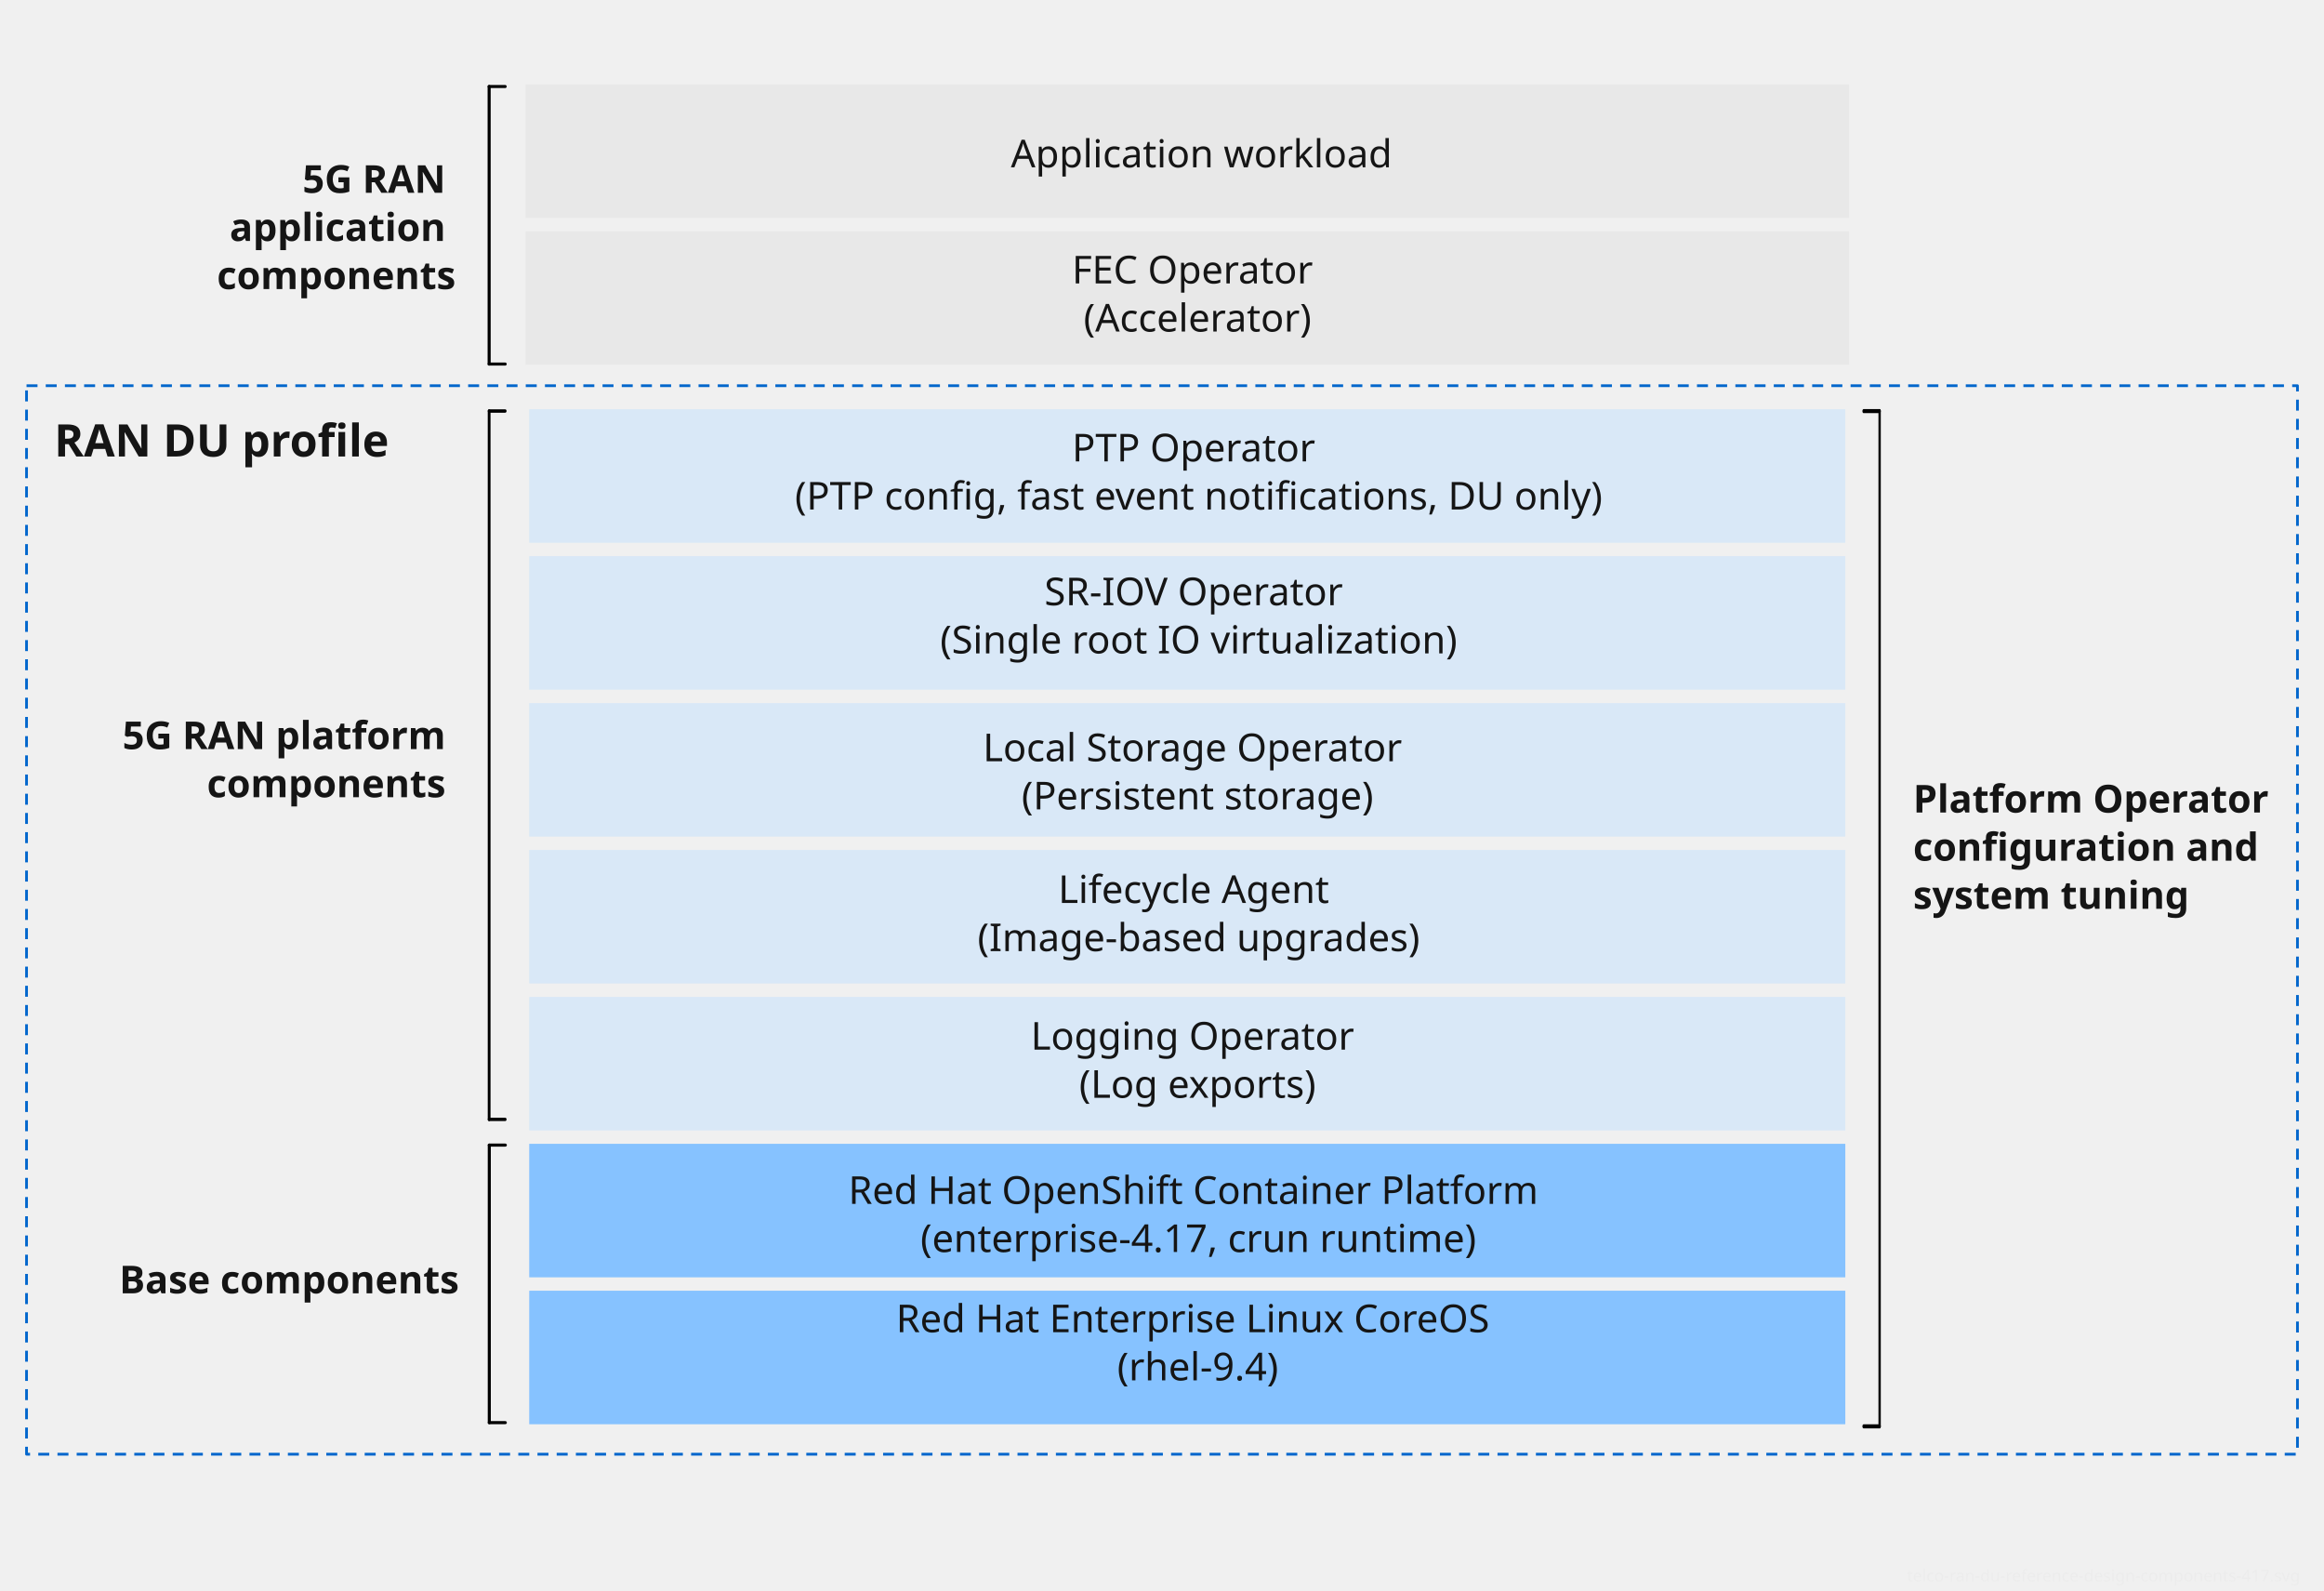
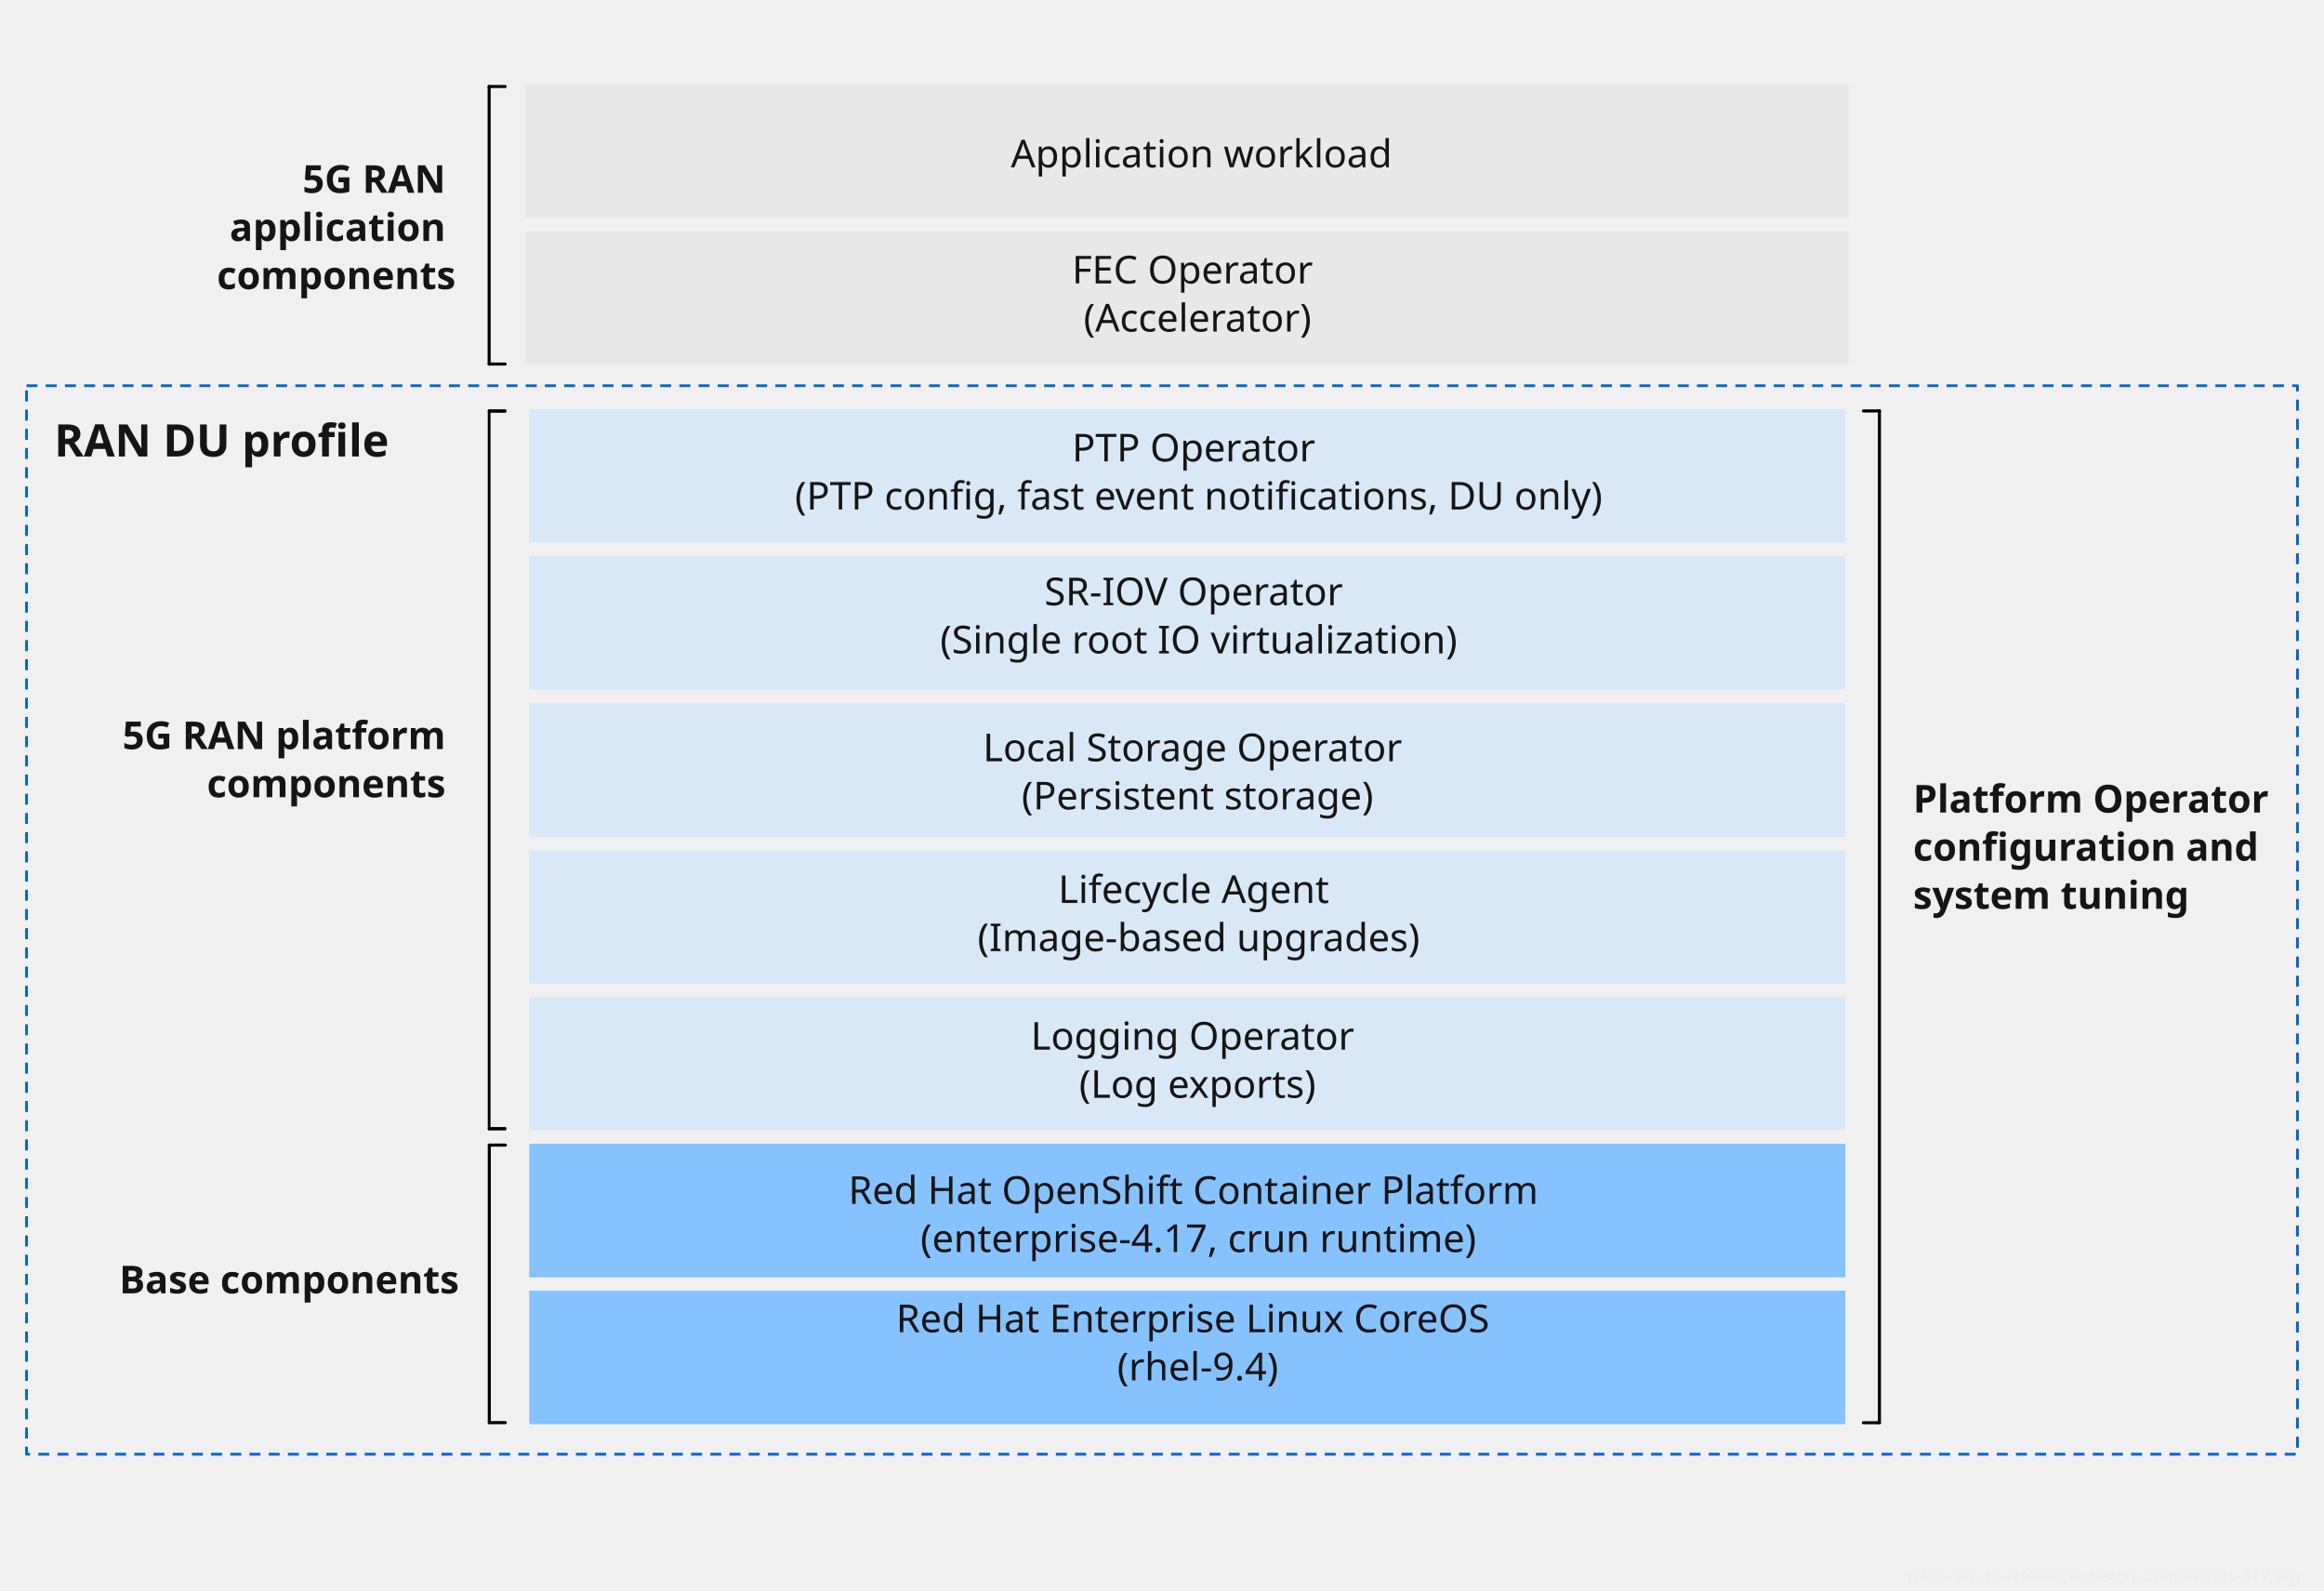
<svg xmlns="http://www.w3.org/2000/svg" id="b14b5af0-6a87-4b4f-9845-b7243b360c48" data-name="artwork" width="760" height="520.107" viewBox="0 0 760 520.107" version="1.1">
  <defs id="defs1">
    <style id="style1">
      .b0bef269-1796-4615-99cb-4783202cfa9a {
        fill: #e8e8e8;
      }

      .a01e20e4-a59a-4f3c-83b3-5080b0562f4b, .ae27f5c3-6d80-4894-a05b-b68f39abd414, .afe146c6-7fa3-4b73-b850-4475002cdc9e, .b44593f7-16b6-4a93-80ed-81740c41cf91, .ea2ef0de-9ef9-4eb0-a179-e665eff7a374 {
        fill: none;
      }

      .ea2ef0de-9ef9-4eb0-a179-e665eff7a374 {
        stroke: #151515;
      }

      .ae27f5c3-6d80-4894-a05b-b68f39abd414, .afe146c6-7fa3-4b73-b850-4475002cdc9e, .b44593f7-16b6-4a93-80ed-81740c41cf91, .ea2ef0de-9ef9-4eb0-a179-e665eff7a374, .f73825bf-3332-4c0a-a917-a7d8dbd47ac2 {
        stroke-linecap: round;
        stroke-linejoin: round;
      }

      .a2441b4c-b54d-410c-b6ec-6c7920ff3000, .a492a650-cffe-4fd7-b939-c6f739afa894, .a5c49360-24a3-4aa2-ba54-9d0e7e863a85, .abfb7cef-2e20-4d93-8c7a-2a7aabad64fb {
        fill: #151515;
      }

      .a2441b4c-b54d-410c-b6ec-6c7920ff3000, .abfb7cef-2e20-4d93-8c7a-2a7aabad64fb {
        font-size: 11px;
      }

      .abfb7cef-2e20-4d93-8c7a-2a7aabad64fb {
        font-family: RedHatText-Medium, Red Hat Text;
        font-weight: 500;
      }

      .eb63c775-8059-44bd-859b-622049a8dda7, .f73825bf-3332-4c0a-a917-a7d8dbd47ac2 {
        fill: #fff;
      }

      .f73825bf-3332-4c0a-a917-a7d8dbd47ac2 {
        stroke: #5b5b5b;
        stroke-width: 1.5px;
      }

      .fb392db5-7c11-447b-a3e6-0775b404aa51 {
        fill: #06c;
      }

      .a2441b4c-b54d-410c-b6ec-6c7920ff3000, .a492a650-cffe-4fd7-b939-c6f739afa894 {
        font-family: RedHatText-Bold, Red Hat Text;
        font-weight: 700;
      }

      .f322d169-ab70-482b-8bf2-420ab8810c7b {
        fill: #d9e8f7;
      }

      .a492a650-cffe-4fd7-b939-c6f739afa894 {
        font-size: 14px;
      }

      .bb95f4be-8802-47bc-9375-6f68782879ff, .e5468b94-b364-4318-a498-0a2edc1a8cd8 {
        fill: #f3f3f3;
      }

      .ae27f5c3-6d80-4894-a05b-b68f39abd414, .afe146c6-7fa3-4b73-b850-4475002cdc9e, .b44593f7-16b6-4a93-80ed-81740c41cf91 {
        stroke: #06c;
      }

      .ae27f5c3-6d80-4894-a05b-b68f39abd414 {
        stroke-dasharray: 3.003 3.003;
      }

      .b44593f7-16b6-4a93-80ed-81740c41cf91 {
        stroke-dasharray: 3.018 3.018;
      }

      .bb95f4be-8802-47bc-9375-6f68782879ff {
        font-size: 10px;
        font-family: RedHatText-Regular, Red Hat Text;
      }
    </style>
  </defs>
  <path style="fill:#5e40be;fill-opacity:1;stroke-width:1.897;stroke-dasharray:none" d="" id="path107" />
  <path style="fill:#5e40be;fill-opacity:1;stroke-width:1.897;stroke-dasharray:none" d="" id="path108" />
  <text xml:space="preserve" style="font-size:11px;font-family:Sans;-inkscape-font-specification:'Sans, ';fill:#5e40be;stroke-width:1.897" x="623.638" y="517.022" id="text1">
    <tspan id="tspan1" x="623.638" y="517.022" style="font-style:normal;font-variant:normal;font-weight:normal;font-stretch:normal;font-size:5.333px;font-family:Sans;-inkscape-font-specification:'Sans, Normal';font-variant-ligatures:normal;font-variant-caps:normal;font-variant-numeric:normal;font-variant-east-asian:normal;fill:#ececec">telco-ran-du-reference-design-components-417.svg</tspan>
  </text>
  <g id="g71" transform="matrix(1.048941,0,0,1.048949,-19.93353,-25.99962)" style="stroke-width:0.953">
    <rect class="af67ffe0-9bdd-43a0-a61a-e978d6728d75" x="183.997" y="152.338" width="410.309" height="41.616" id="rect49-3" style="fill:#d9e8f7;stroke-width:0.953" />
    <rect class="af67ffe0-9bdd-43a0-a61a-e978d6728d75" x="183.997" y="198.126" width="410.309" height="41.616" id="rect49-3-3" style="fill:#d9e8f7;stroke-width:0.953" />
    <text class="afc812a4-4948-4019-8c15-cdb5b7709030" id="text31-2-9" x="392.71" y="213.423" style="font-weight:500;font-size:12px;font-family:RedHatText-Medium, 'Red Hat Text';fill:#151515;stroke-width:0.953">
      <tspan id="tspan54" x="392.71" y="213.423" style="text-align:center;text-anchor:middle;stroke-width:0.953">SR-IOV Operator</tspan>
      <tspan x="392.71" y="228.423" id="tspan55" style="font-weight:normal;text-align:center;text-anchor:middle;stroke-width:0.953">(Single root IO virtualization)</tspan>
    </text>
    <rect class="f4d3b1b9-dfc1-4ec2-b547-6289c998ecd0" x="182.848" y="51.079" width="412.608" height="41.616" id="rect30" style="fill:#e8e8e8;stroke-width:0.953" />
    <rect class="f4d3b1b9-dfc1-4ec2-b547-6289c998ecd0" x="182.848" y="96.868" width="412.608" height="41.616" id="rect30-0" style="fill:#e8e8e8;stroke-width:0.953" />
    <text class="afc812a4-4948-4019-8c15-cdb5b7709030" id="text31" x="334.162" y="76.94" style="font-weight:500;font-size:12px;font-family:RedHatText-Medium, 'Red Hat Text';fill:#151515;stroke-width:0.953">Application workload</text>
    <text class="afc812a4-4948-4019-8c15-cdb5b7709030" id="text31-1" x="392.344" y="113.122" style="font-weight:500;font-size:12px;font-family:RedHatText-Medium, 'Red Hat Text';fill:#151515;stroke-width:0.953">
      <tspan id="tspan48" x="392.344" y="113.122" style="text-align:center;text-anchor:middle;stroke-width:0.953">FEC Operator</tspan>
      <tspan x="392.344" y="128.122" id="tspan50" style="font-weight:normal;text-align:center;text-anchor:middle;stroke-width:0.953">(Accelerator)</tspan>
    </text>
    <text class="afc812a4-4948-4019-8c15-cdb5b7709030" id="text31-2" x="392.71" y="168.592" style="font-weight:500;font-size:12px;font-family:RedHatText-Medium, 'Red Hat Text';text-align:center;text-anchor:middle;fill:#151515;stroke-width:0.953">
      <tspan id="tspan51" x="392.71" y="168.592" style="stroke-width:0.953">PTP Operator</tspan>
      <tspan id="tspan52" x="392.71" y="183.592" style="font-weight:normal;stroke-width:0.953">(PTP config, fast event notifications, DU only)</tspan>
    </text>
    <text class="fc8bf562-d771-4414-816f-66ddb427b091" id="text1-1" style="font-weight:700;font-size:14px;font-family:RedHatText-Bold, 'Red Hat Text';fill:#151515;stroke-width:0.953" x="35.908" y="167.074">RAN DU profile</text>
    <text class="f801fae5-8bd8-4021-bd87-ca98c8908e2a" id="text57" style="font-weight:700;font-size:12px;font-family:RedHatText-Bold, 'Red Hat Text';fill:#151515;stroke-width:0.953" x="56.188" y="427.88">
      <tspan id="tspan43" x="56.188" y="427.88" style="stroke-width:0.953">Base components</tspan>
    </text>
    <text class="f801fae5-8bd8-4021-bd87-ca98c8908e2a" id="text57-1" style="font-weight:700;font-size:12px;font-family:RedHatText-Bold, 'Red Hat Text';fill:#151515;stroke-width:0.953" x="161.068" y="258.258">
      <tspan id="tspan39" x="161.068" y="258.258" style="text-align:end;text-anchor:end;stroke-width:0.953">5G RAN platform</tspan>
      <tspan x="161.068" y="273.258" id="tspan41" style="text-align:end;text-anchor:end;stroke-width:0.953">components</tspan>
      <tspan id="tspan40" x="161.068" y="288.258" style="text-align:end;text-anchor:end;stroke-width:0.953" />
    </text>
    <text class="f801fae5-8bd8-4021-bd87-ca98c8908e2a" id="text57-1-4" style="font-weight:700;font-size:12px;font-family:RedHatText-Bold, 'Red Hat Text';fill:#151515;stroke-width:0.953" x="161.068" y="84.88">
      <tspan id="tspan40-0" x="161.068" y="84.88" style="text-align:end;text-anchor:end;stroke-width:0.953">5G RAN</tspan>
      <tspan x="161.068" y="99.88" style="text-align:end;text-anchor:end;stroke-width:0.953" id="tspan70">application</tspan>
      <tspan x="161.068" y="114.88" style="text-align:end;text-anchor:end;stroke-width:0.953" id="tspan71">components</tspan>
    </text>
    <rect class="af67ffe0-9bdd-43a0-a61a-e978d6728d75" x="183.997" y="243.915" width="410.309" height="41.616" id="rect49-3-5" style="fill:#d9e8f7;stroke-width:0.953" />
    <text class="afc812a4-4948-4019-8c15-cdb5b7709030" id="text31-2-1" x="392.344" y="262.039" style="font-weight:500;font-size:12px;font-family:RedHatText-Medium, 'Red Hat Text';fill:#151515;stroke-width:0.953">
      <tspan id="tspan56" x="392.344" y="262.039" style="text-align:center;text-anchor:middle;stroke-width:0.953">Local Storage Operator</tspan>
      <tspan id="tspan57" x="392.344" y="277.039" style="font-weight:normal;text-align:center;text-anchor:middle;stroke-width:0.953">(Persistent storage)</tspan>
    </text>
    <rect class="af67ffe0-9bdd-43a0-a61a-e978d6728d75" x="183.997" y="289.703" width="410.309" height="41.616" id="rect49-3-2" style="fill:#d9e8f7;stroke-width:0.953" />
    <text class="afc812a4-4948-4019-8c15-cdb5b7709030" id="text31-2-4" x="392.71" y="306.221" style="font-weight:500;font-size:12px;font-family:RedHatText-Medium, 'Red Hat Text';fill:#151515;stroke-width:0.953">
      <tspan id="tspan59" x="392.71" y="306.221" style="text-align:center;text-anchor:middle;stroke-width:0.953">Lifecycle Agent</tspan>
      <tspan x="392.71" y="321.221" id="tspan60" style="font-weight:normal;text-align:center;text-anchor:middle;stroke-width:0.953">(Image-based upgrades)</tspan>
    </text>
    <rect class="af67ffe0-9bdd-43a0-a61a-e978d6728d75" x="183.997" y="335.492" width="410.309" height="41.616" id="rect49-3-8" style="fill:#d9e8f7;stroke-width:0.953" />
    <text class="afc812a4-4948-4019-8c15-cdb5b7709030" id="text31-2-8" x="392.344" y="351.932" style="font-weight:500;font-size:12px;font-family:RedHatText-Medium, 'Red Hat Text';fill:#151515;stroke-width:0.953">
      <tspan id="tspan62" x="392.344" y="351.932" style="text-align:center;text-anchor:middle;stroke-width:0.953">Logging Operator</tspan>
      <tspan x="392.344" y="366.932" id="tspan63" style="font-weight:normal;text-align:center;text-anchor:middle;stroke-width:0.953">(Log exports)</tspan>
    </text>
    <rect class="af67ffe0-9bdd-43a0-a61a-e978d6728d75" x="183.997" y="381.28" width="410.309" height="41.616" id="rect49-3-2-7" style="fill:#86c2ff;fill-opacity:1;stroke-width:0.953" />
    <text class="afc812a4-4948-4019-8c15-cdb5b7709030" id="text31-2-5" x="392.608" y="400" style="font-weight:500;font-size:12px;font-family:RedHatText-Medium, 'Red Hat Text';fill:#151515;stroke-width:0.953">
      <tspan id="tspan64" x="392.608" y="400" style="text-align:center;text-anchor:middle;stroke-width:0.953">Red Hat OpenShift Container Platform</tspan>
      <tspan id="tspan65" x="392.608" y="415" style="font-weight:normal;text-align:center;text-anchor:middle;stroke-width:0.953">(enterprise-4.17, crun runtime)</tspan>
    </text>
    <rect class="af67ffe0-9bdd-43a0-a61a-e978d6728d75" x="183.997" y="427.068" width="410.309" height="41.616" id="rect49-3-8-3" style="fill:#86c2ff;fill-opacity:1;stroke-width:0.953" />
    <text class="afc812a4-4948-4019-8c15-cdb5b7709030" id="text31-2-3" x="392.434" y="440" style="font-weight:500;font-size:12px;font-family:RedHatText-Medium, 'Red Hat Text';fill:#151515;stroke-width:0.953">
      <tspan id="tspan67" x="392.434" y="440" style="text-align:center;text-anchor:middle;stroke-width:0.953">Red Hat Enterprise Linux CoreOS</tspan>
      <tspan x="392.434" y="455" id="tspan68" style="font-weight:normal;text-align:center;text-anchor:middle;stroke-width:0.953">(rhel-9.4)</tspan>
    </text>
    <text class="f801fae5-8bd8-4021-bd87-ca98c8908e2a" id="text57-6" style="font-weight:700;font-size:12px;font-family:RedHatText-Bold, 'Red Hat Text';fill:#151515;stroke-width:0.953" x="615.442" y="278.033">
      <tspan id="tspan44" x="615.442" y="278.033" style="stroke-width:0.953">Platform Operator</tspan>
      <tspan x="615.442" y="293.033" id="tspan46" style="stroke-width:0.953">configuration and</tspan>
      <tspan x="615.442" y="308.033" id="tspan47" style="stroke-width:0.953">system tuning</tspan>
      <tspan id="tspan45" x="615.442" y="323.033" style="stroke-width:0.953" />
    </text>
    <rect style="opacity:1;fill:#000000;fill-opacity:0;stroke:#0066cc;stroke-width:0.855;stroke-linejoin:round;stroke-dasharray:3.421, 2.565;stroke-dashoffset:0;stroke-opacity:1" id="rect1" width="707.992" height="333.024" x="27.277" y="145" />
-     <g id="g38" transform="matrix(1,0,0,1.745771,0,-350.3002)" style="stroke-width:0.722">
-       <path style="fill:none;fill-rule:evenodd;stroke:#000000;stroke-width:0.722px;stroke-linecap:round;stroke-linejoin:round;stroke-opacity:1" d="M 605,288.25 V 469.5" id="path36" />
-       <path style="fill:none;fill-rule:evenodd;stroke:#000000;stroke-width:0.722px;stroke-linecap:round;stroke-linejoin:round;stroke-opacity:1" d="m 600,288.25 h 5" id="path37" />
-       <path style="fill:none;fill-rule:evenodd;stroke:#000000;stroke-width:0.722px;stroke-linecap:round;stroke-linejoin:round;stroke-opacity:1" d="m 600,469.5 h 5" id="path38" />
-     </g>
-     <g id="g38-7-3" transform="matrix(-1,0,0,-1.218074,776.5,724.7753)" style="stroke-width:0.864">
-       <path style="fill:none;fill-rule:evenodd;stroke:#000000;stroke-width:0.864px;stroke-linecap:round;stroke-linejoin:round;stroke-opacity:1" d="M 605,288.25 V 469.5" id="path36-6-7" />
-       <path style="fill:none;fill-rule:evenodd;stroke:#000000;stroke-width:0.864px;stroke-linecap:round;stroke-linejoin:round;stroke-opacity:1" d="m 600,288.25 h 5" id="path37-5-4" />
-       <path style="fill:none;fill-rule:evenodd;stroke:#000000;stroke-width:0.864px;stroke-linecap:round;stroke-linejoin:round;stroke-opacity:1" d="m 600,469.5 h 5" id="path38-6-5" />
+     <g id="g38-7-3" transform="matrix(-1,0,0,-1.234156,776.5,732.3266)" style="stroke-width:0.858">
+       <path style="fill:none;fill-rule:evenodd;stroke:#000000;stroke-width:0.858px;stroke-linecap:round;stroke-linejoin:round;stroke-opacity:1" d="M 605,288.25 V 469.5" id="path36-6-7" />
+       <path style="fill:none;fill-rule:evenodd;stroke:#000000;stroke-width:0.858px;stroke-linecap:round;stroke-linejoin:round;stroke-opacity:1" d="m 600,288.25 h 5" id="path37-5-4" />
+       <path style="fill:none;fill-rule:evenodd;stroke:#000000;stroke-width:0.858px;stroke-linecap:round;stroke-linejoin:round;stroke-opacity:1" d="m 600,469.5 h 5" id="path38-6-5" />
    </g>
    <g id="g41" style="stroke-width:0.953">
      <path style="fill:none;fill-rule:evenodd;stroke:#000000;stroke-width:0.953px;stroke-linecap:round;stroke-linejoin:round;stroke-opacity:1" d="M 171.547,468.184 V 381.685" id="path36-6-7-0" />
      <path style="fill:none;fill-rule:evenodd;stroke:#000000;stroke-width:0.953px;stroke-linecap:round;stroke-linejoin:round;stroke-opacity:1" d="m 176.547,468.184 h -5" id="path37-5-4-7" />
      <path style="fill:none;fill-rule:evenodd;stroke:#000000;stroke-width:0.953px;stroke-linecap:round;stroke-linejoin:round;stroke-opacity:1" d="m 176.547,381.685 h -5" id="path38-6-5-8" />
    </g>
    <g id="g41-8" transform="translate(-0.04696,-329.9312)" style="stroke-width:0.953">
      <path style="fill:none;fill-rule:evenodd;stroke:#000000;stroke-width:0.953px;stroke-linecap:round;stroke-linejoin:round;stroke-opacity:1" d="M 171.547,468.184 V 381.685" id="path36-6-7-0-8" />
      <path style="fill:none;fill-rule:evenodd;stroke:#000000;stroke-width:0.953px;stroke-linecap:round;stroke-linejoin:round;stroke-opacity:1" d="m 176.547,468.184 h -5" id="path37-5-4-7-4" />
      <path style="fill:none;fill-rule:evenodd;stroke:#000000;stroke-width:0.953px;stroke-linecap:round;stroke-linejoin:round;stroke-opacity:1" d="m 176.547,381.685 h -5" id="path38-6-5-8-3" />
    </g>
+     <g id="g72" transform="translate(-1.906684)">
+       <path style="fill:none;fill-rule:evenodd;stroke:#000000;stroke-width:0.953px;stroke-linecap:round;stroke-linejoin:round;stroke-opacity:1" d="M 606.848,152.864 V 468.208" id="path36-6-7-2" />
+       <path style="fill:none;fill-rule:evenodd;stroke:#000000;stroke-width:0.953px;stroke-linecap:round;stroke-linejoin:round;stroke-opacity:1" d="m 601.848,152.864 h 5" id="path37-5-4-6" />
+       <path style="fill:none;fill-rule:evenodd;stroke:#000000;stroke-width:0.953px;stroke-linecap:round;stroke-linejoin:round;stroke-opacity:1" d="m 601.848,468.208 h 5" id="path38-6-5-6" />
+     </g>
  </g>
</svg>
